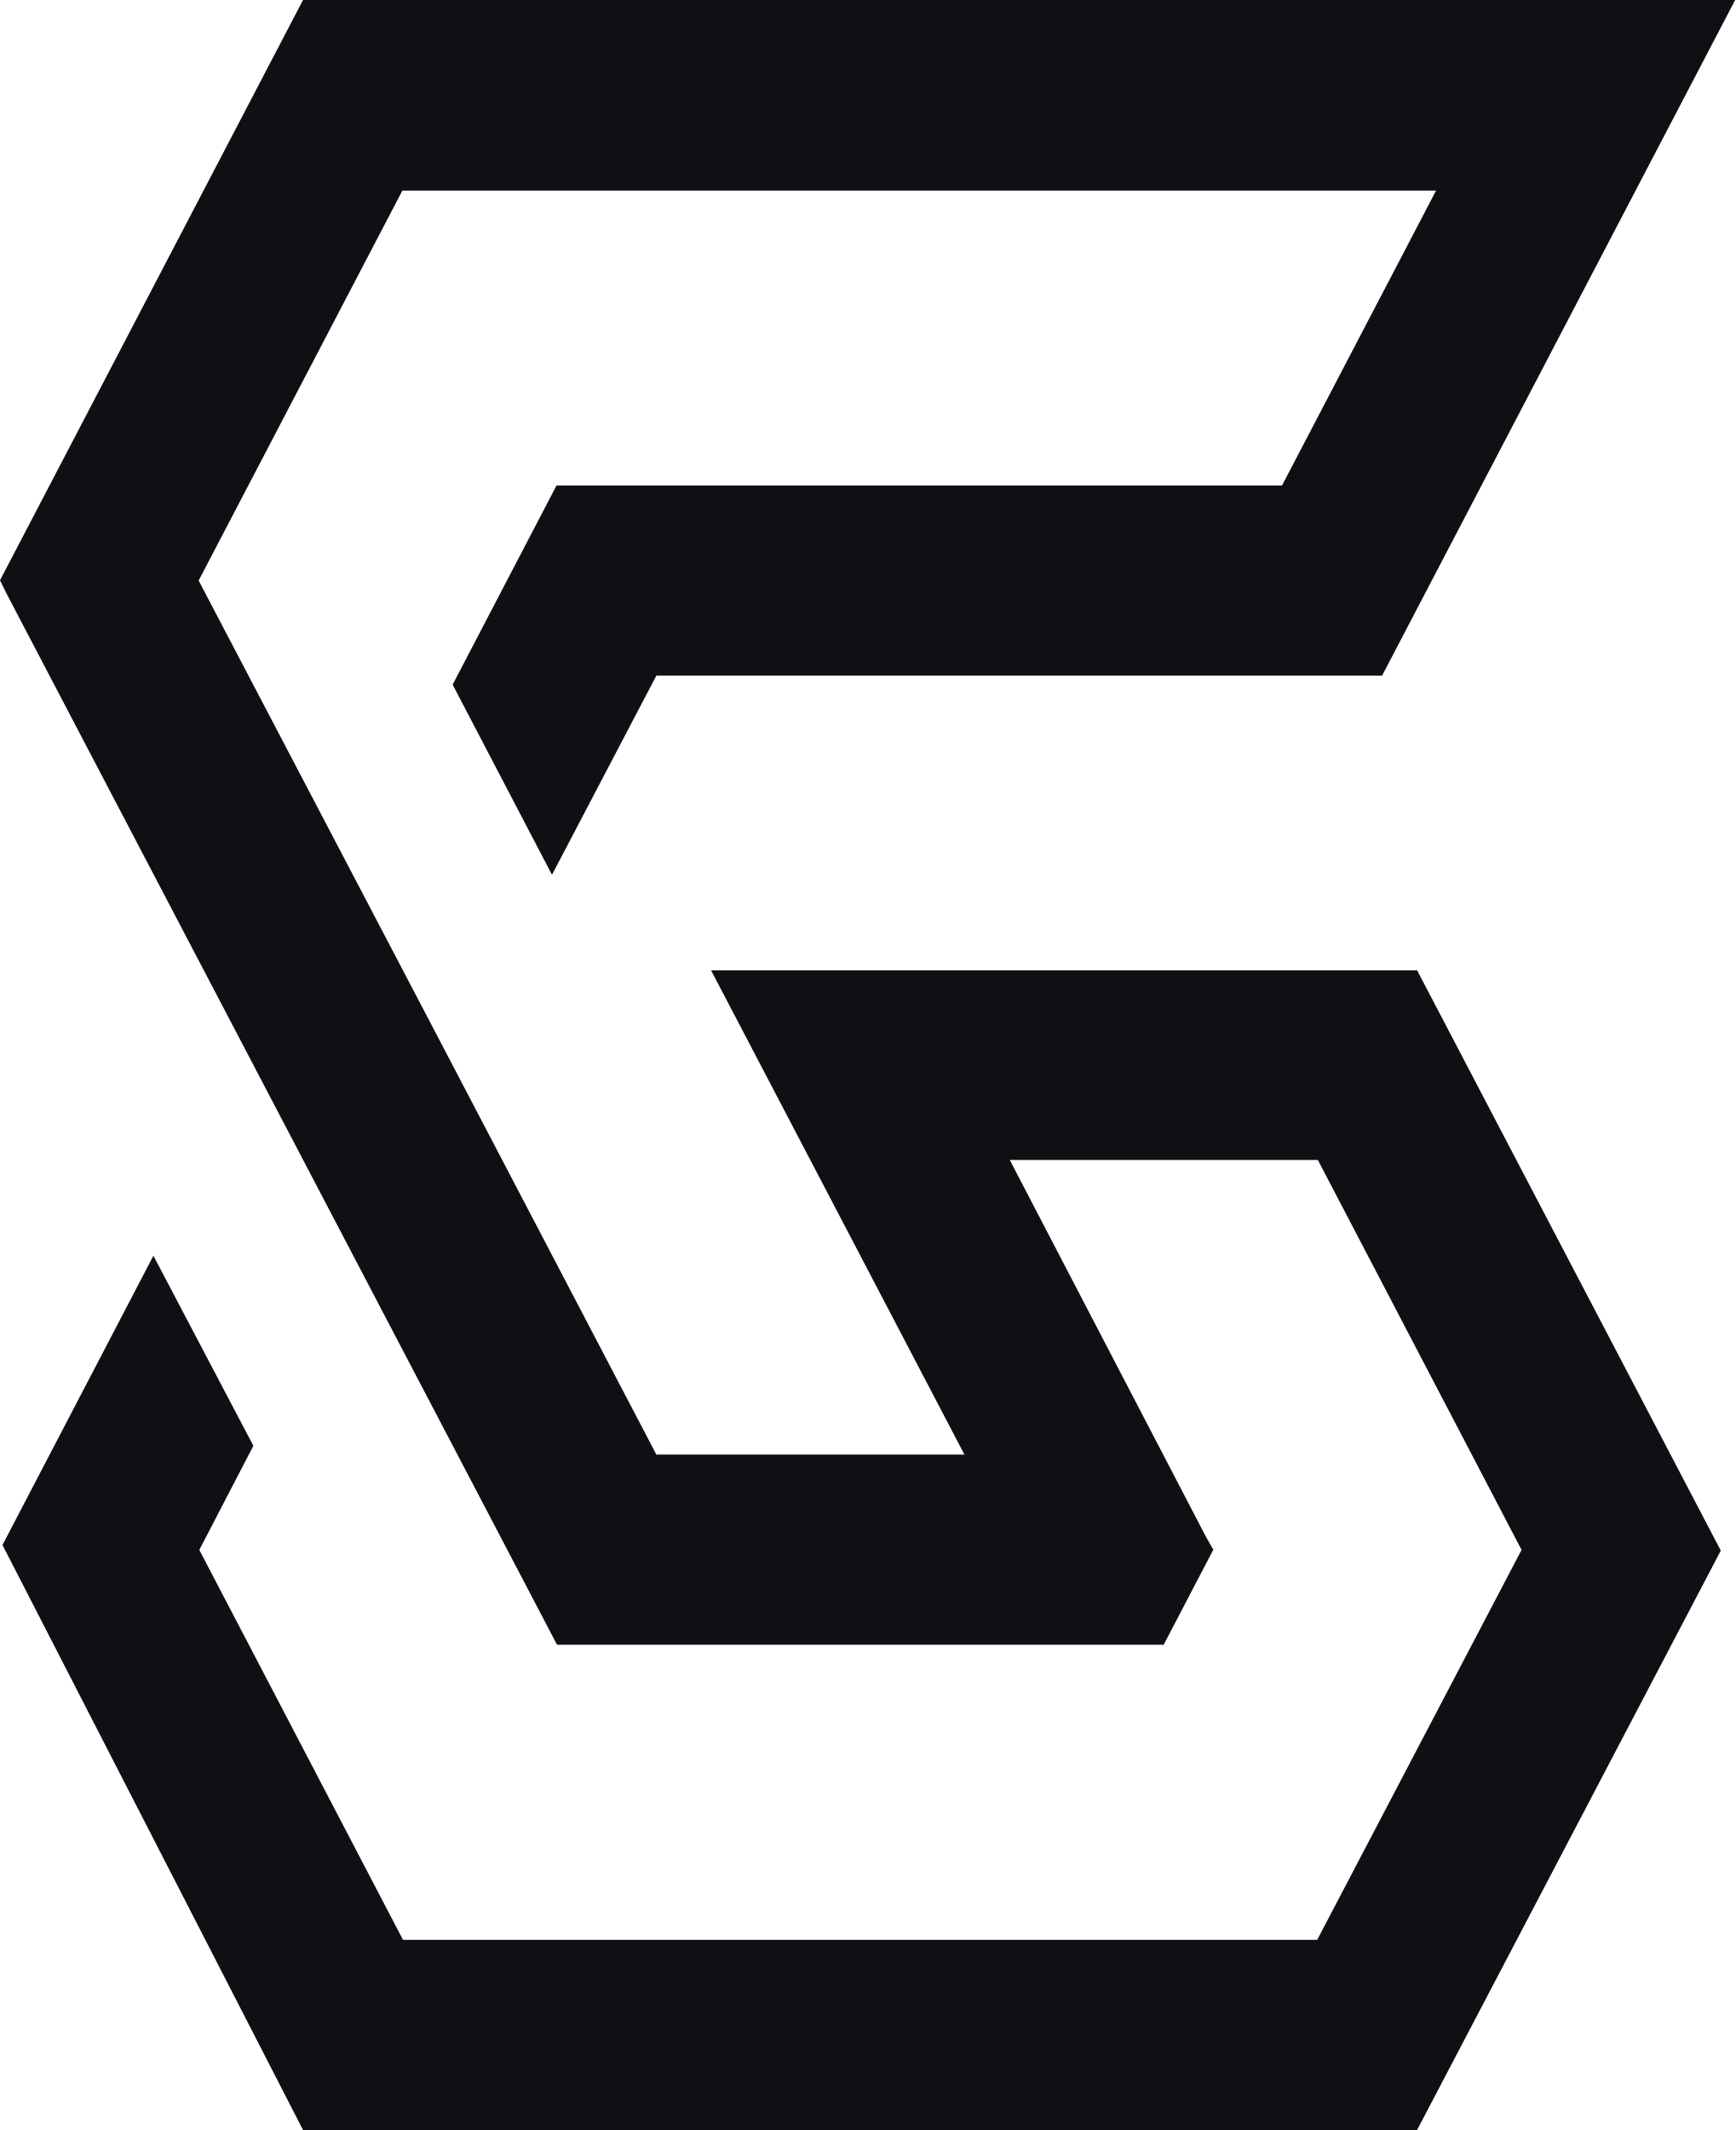
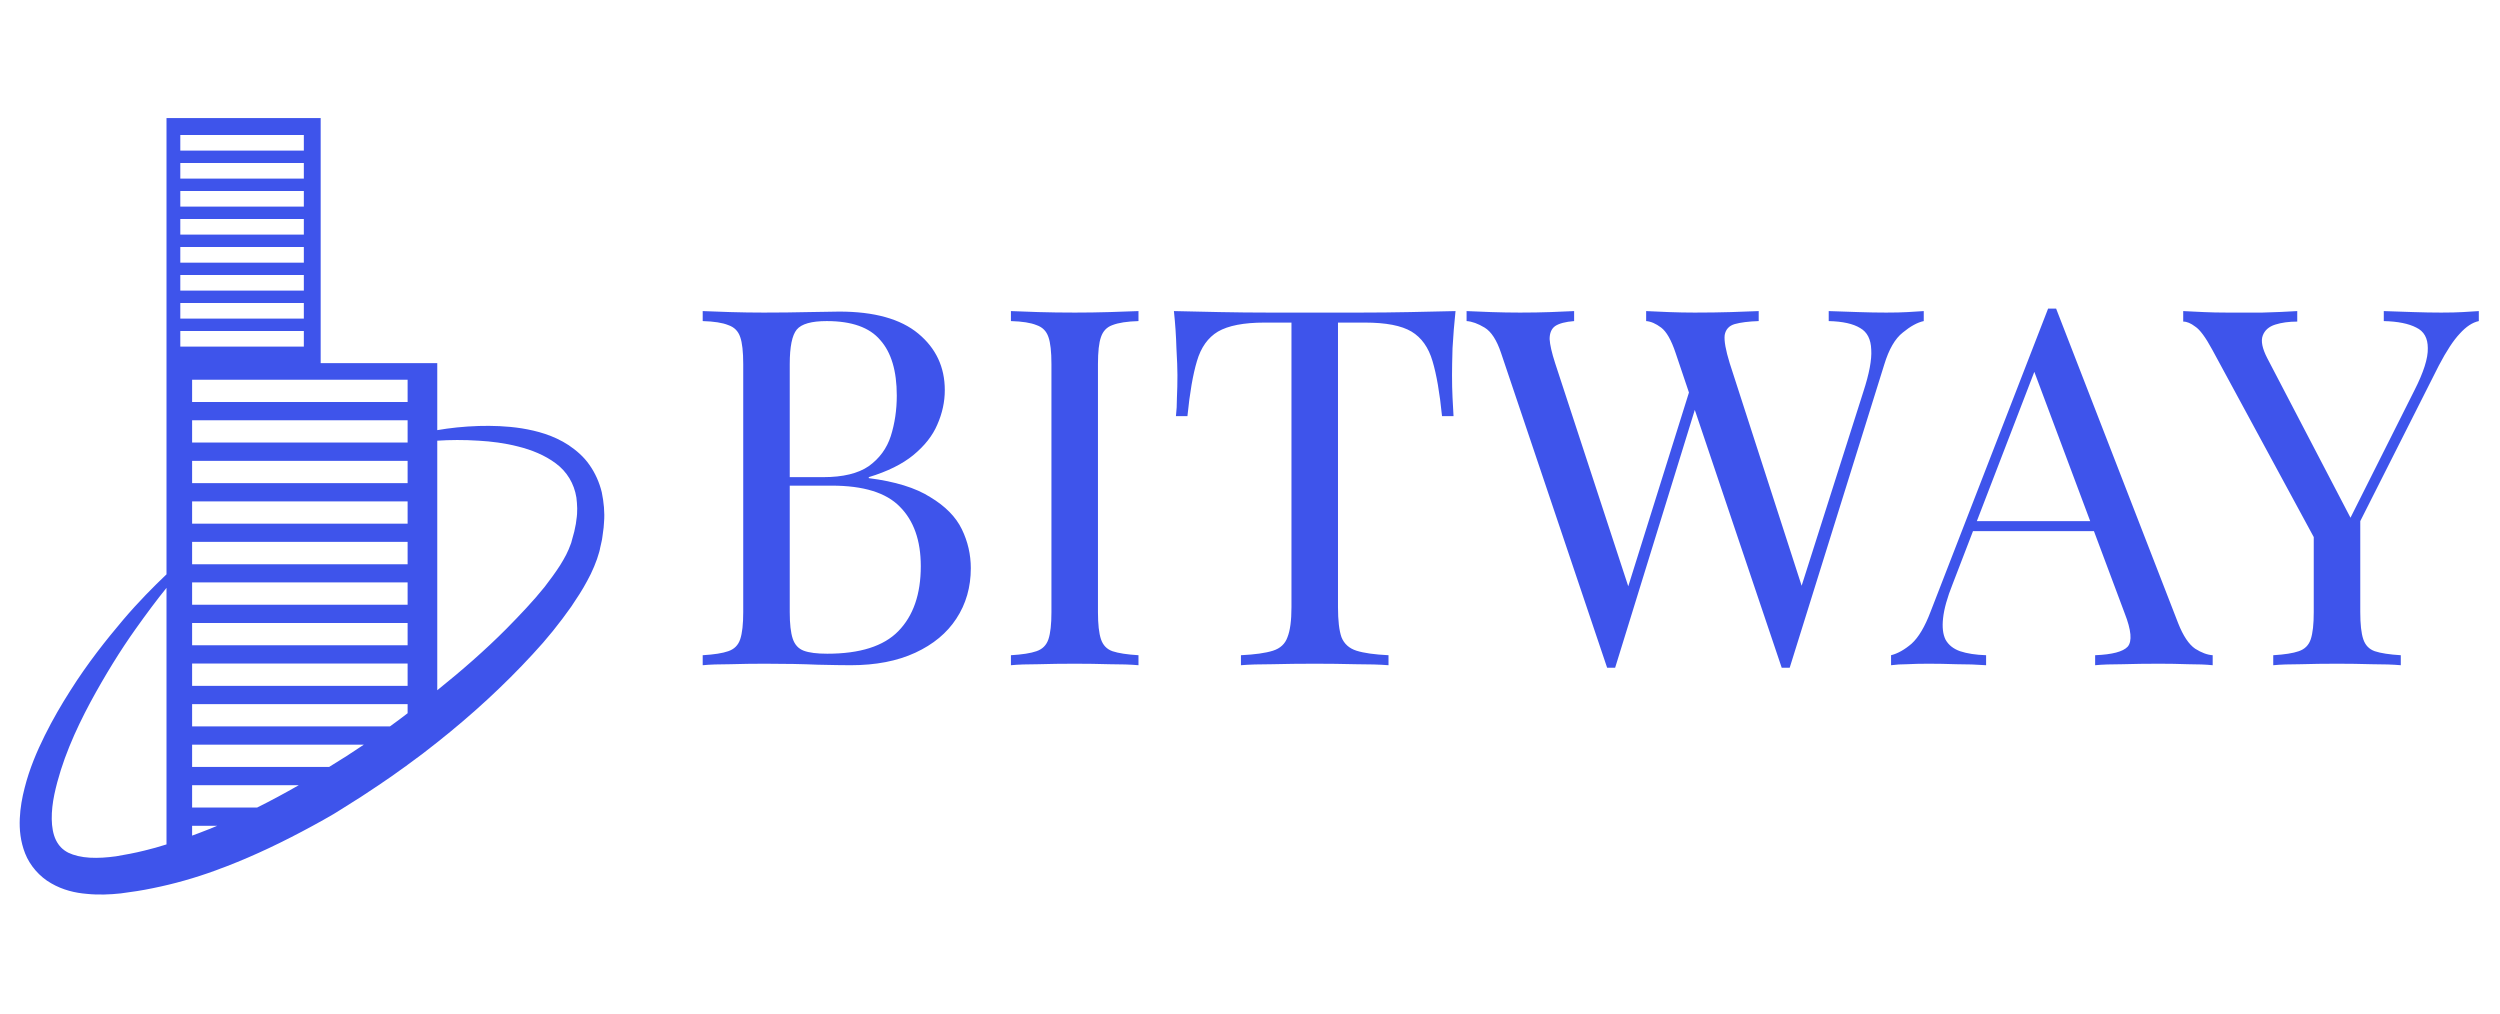
- <svg xmlns="http://www.w3.org/2000/svg" width="44" height="54" viewBox="0 0 44 54" fill="none">
-   <path fill-rule="evenodd" clip-rule="evenodd" d="M16.644 17.128L13.997 22.178L11.478 17.357L14.112 12.308H32.509L36.415 4.832H10.203L5.037 14.718C8.912 22.104 12.781 29.491 16.644 36.877H24.456C22.494 33.13 20.533 29.383 18.573 25.636L18.03 24.599H35.934L43.635 39.311L35.934 54H7.684L0.063 39.169L3.89 31.835L6.425 36.654L5.054 39.293L10.219 49.179H33.401L38.583 39.293L33.417 29.407H25.605C27.262 32.591 28.92 35.775 30.579 38.959L30.767 39.288L29.508 41.698H14.125C9.469 32.813 4.819 23.936 0.174 15.065L0 14.712L7.684 0H44L35.047 17.128H16.644Z" fill="#110F14" />
+ <svg xmlns="http://www.w3.org/2000/svg" width="148" height="60" viewBox="0 0 148 60" fill="none">
+   <path fill-rule="evenodd" clip-rule="evenodd" d="M34.043 31.245C34.078 31.087 34.113 30.927 34.122 30.772C34.2 30.308 34.172 29.872 34.122 29.452C33.989 28.623 33.561 27.921 32.908 27.436C32.254 26.945 31.461 26.629 30.668 26.432C29.875 26.229 29.081 26.131 28.337 26.089C27.459 26.032 26.638 26.039 25.886 26.089V40.862C27.339 39.696 28.723 38.488 29.973 37.231C30.78 36.41 31.56 35.595 32.241 34.746C32.571 34.317 32.887 33.889 33.161 33.461C33.449 32.99 33.61 32.709 33.814 32.141C33.841 32.041 33.868 31.943 33.894 31.844C33.928 31.719 33.961 31.596 33.996 31.474C34.01 31.398 34.026 31.322 34.043 31.245ZM11.373 43.003H23.085C23.436 42.75 23.787 42.49 24.131 42.223V41.683H11.373V43.003ZM11.373 45.404H19.483C20.178 44.982 20.866 44.54 21.54 44.084H11.373V45.404ZM11.373 47.806H15.221C16.05 47.398 16.871 46.949 17.686 46.485H11.373V47.806ZM11.779 49.318C11.824 49.301 11.869 49.283 11.914 49.266C12.23 49.147 12.546 49.02 12.862 48.886H11.373V49.469C11.511 49.422 11.644 49.37 11.779 49.318ZM6.873 50.692C7.42 50.6 7.989 50.495 8.551 50.354C8.986 50.249 9.421 50.129 9.857 49.989V34.802C9.288 35.504 8.67 36.332 8.017 37.252C7.133 38.495 6.227 39.956 5.342 41.591C4.471 43.221 3.629 45.081 3.214 47.047C3.018 48.002 2.976 49.048 3.313 49.736C3.481 50.073 3.706 50.305 4.043 50.48C4.38 50.642 4.822 50.747 5.314 50.775C5.82 50.803 6.318 50.768 6.873 50.692ZM17.987 19.594H10.674V20.52H17.987V19.594ZM17.987 17.937H10.674V18.863H17.987V17.937ZM17.987 16.279H10.674V17.205H17.987V16.279ZM17.987 14.622H10.674V15.548H17.987V14.622ZM17.987 12.964H10.674V13.89H17.987V12.964ZM17.987 11.306H10.674V12.232H17.987V11.306ZM17.987 9.648H10.674V10.575H17.987V9.648ZM17.987 7.991H10.674V8.917H17.987V7.991ZM24.131 23.799V22.48H11.373V23.799H24.131ZM24.131 40.602V39.281H11.373V40.602H24.131ZM24.131 38.2V36.88H11.373V38.2H24.131ZM24.131 35.799V34.479H11.373V35.799H24.131ZM24.131 32.078H21.538H11.373V33.405H24.131V32.078ZM24.131 31.003V29.683H11.373V31.003H24.131ZM24.131 28.602V27.282H11.373V28.602H24.131ZM11.373 26.2H24.131V24.881H11.373V26.2ZM34.895 27.521C35.232 27.998 35.485 28.56 35.625 29.142C35.744 29.725 35.808 30.337 35.758 30.919C35.753 31.128 35.725 31.328 35.696 31.529C35.684 31.617 35.671 31.706 35.66 31.797C35.651 31.894 35.63 31.988 35.608 32.083C35.597 32.132 35.585 32.182 35.575 32.232L35.527 32.443L35.506 32.555L35.492 32.604L35.485 32.633C35.482 32.642 35.483 32.642 35.484 32.641C35.486 32.641 35.487 32.64 35.464 32.709C35.344 33.173 35.042 33.896 34.762 34.388C34.481 34.921 34.15 35.42 33.814 35.919C33.126 36.894 32.374 37.835 31.538 38.727C29.84 40.573 27.936 42.321 25.886 43.944C25.317 44.4 24.728 44.849 24.131 45.277C24.075 45.327 24.012 45.369 23.956 45.404C23.45 45.777 22.931 46.135 22.411 46.485C21.737 46.942 21.055 47.384 20.368 47.806C20.224 47.899 20.077 47.99 19.931 48.08C19.87 48.117 19.809 48.154 19.75 48.191C19.343 48.43 18.928 48.662 18.514 48.886C17.664 49.35 16.801 49.792 15.923 50.207C15.102 50.593 14.266 50.958 13.424 51.281C13.374 51.299 13.325 51.319 13.276 51.338C13.195 51.37 13.114 51.402 13.03 51.428C13.009 51.436 12.988 51.445 12.967 51.453C12.897 51.48 12.826 51.507 12.756 51.533C11.542 51.976 10.306 52.327 9.049 52.58C8.424 52.713 7.793 52.805 7.153 52.889C6.515 52.959 5.812 52.988 5.138 52.917C4.451 52.861 3.72 52.692 3.032 52.292C2.344 51.906 1.768 51.239 1.487 50.522C1.206 49.806 1.143 49.104 1.171 48.459C1.199 47.812 1.312 47.208 1.459 46.64C1.747 45.502 2.183 44.484 2.653 43.536C3.123 42.589 3.636 41.711 4.155 40.897C5.187 39.26 6.29 37.877 7.294 36.69C8.214 35.609 9.098 34.724 9.857 34.001V22.332V6.99H18.984V21.497H25.886V25.464C26.623 25.337 27.445 25.246 28.344 25.218C29.137 25.197 29.987 25.218 30.886 25.358C31.784 25.506 32.754 25.759 33.666 26.355C34.109 26.657 34.557 27.029 34.895 27.521ZM121.722 18.268L128.947 36.894C129.243 37.644 129.579 38.147 129.954 38.404C130.329 38.641 130.675 38.769 130.991 38.789V39.381C130.596 39.341 130.112 39.322 129.54 39.322C128.967 39.302 128.395 39.292 127.822 39.292C127.052 39.292 126.332 39.302 125.661 39.322C124.989 39.322 124.446 39.341 124.032 39.381V38.789C125.039 38.749 125.68 38.581 125.957 38.285C126.233 37.969 126.174 37.308 125.779 36.301L123.962 31.445H116.801L115.593 34.584C115.277 35.373 115.089 36.045 115.03 36.597C114.971 37.13 115.02 37.555 115.178 37.871C115.356 38.187 115.642 38.413 116.037 38.552C116.451 38.69 116.965 38.769 117.577 38.789V39.381C117.024 39.341 116.442 39.322 115.83 39.322C115.237 39.302 114.685 39.292 114.171 39.292C113.678 39.292 113.253 39.302 112.898 39.322C112.563 39.322 112.247 39.341 111.951 39.381V38.789C112.345 38.69 112.75 38.463 113.165 38.108C113.579 37.733 113.954 37.101 114.29 36.212L121.248 18.268H121.485H121.722ZM120.432 22.013L123.74 30.853H117.029L120.432 22.013ZM43.229 18.475C42.558 18.456 42.015 18.436 41.6 18.416V19.008C42.272 19.028 42.775 19.107 43.111 19.245C43.466 19.364 43.703 19.601 43.821 19.956C43.94 20.291 43.999 20.825 43.999 21.555V36.242C43.999 36.953 43.94 37.486 43.821 37.841C43.703 38.196 43.466 38.433 43.111 38.552C42.775 38.67 42.272 38.749 41.6 38.789V39.381C42.015 39.341 42.558 39.322 43.229 39.322C43.9 39.302 44.581 39.292 45.272 39.292C46.496 39.292 47.542 39.312 48.411 39.351C49.279 39.371 49.931 39.381 50.365 39.381C51.846 39.381 53.119 39.134 54.185 38.641C55.251 38.147 56.06 37.476 56.613 36.627C57.186 35.758 57.472 34.761 57.472 33.636C57.472 32.827 57.294 32.057 56.939 31.327C56.584 30.596 55.962 29.965 55.073 29.431C54.205 28.879 52.991 28.504 51.431 28.306V28.247C52.537 27.912 53.415 27.477 54.067 26.944C54.738 26.391 55.212 25.789 55.488 25.138C55.784 24.467 55.932 23.786 55.932 23.095C55.932 21.733 55.409 20.617 54.363 19.749C53.316 18.88 51.757 18.446 49.684 18.446C49.329 18.446 48.727 18.456 47.878 18.475C47.029 18.495 46.141 18.505 45.213 18.505C44.562 18.505 43.9 18.495 43.229 18.475ZM47.167 19.512C47.444 19.176 48.036 19.008 48.944 19.008C50.425 19.008 51.481 19.384 52.112 20.134C52.764 20.864 53.09 21.96 53.09 23.42C53.09 24.269 52.971 25.069 52.734 25.819C52.497 26.549 52.063 27.142 51.431 27.596C50.8 28.03 49.901 28.247 48.737 28.247H46.753V21.555C46.753 20.528 46.891 19.847 47.167 19.512ZM46.753 28.75V36.242C46.753 36.933 46.812 37.456 46.93 37.811C47.049 38.167 47.266 38.404 47.582 38.522C47.898 38.641 48.361 38.7 48.974 38.7C50.908 38.7 52.31 38.256 53.178 37.367C54.067 36.459 54.511 35.176 54.511 33.518C54.511 31.998 54.096 30.823 53.267 29.994C52.458 29.165 51.115 28.75 49.24 28.75H46.753ZM67.398 19.008V18.416C66.944 18.436 66.371 18.456 65.68 18.475C65.009 18.495 64.328 18.505 63.637 18.505C62.867 18.505 62.147 18.495 61.476 18.475C60.804 18.456 60.262 18.436 59.847 18.416V19.008C60.518 19.028 61.022 19.107 61.357 19.245C61.712 19.364 61.949 19.601 62.068 19.956C62.186 20.291 62.245 20.825 62.245 21.555V36.242C62.245 36.953 62.186 37.486 62.068 37.841C61.949 38.196 61.712 38.433 61.357 38.552C61.022 38.67 60.518 38.749 59.847 38.789V39.381C60.262 39.341 60.804 39.322 61.476 39.322C62.147 39.302 62.867 39.292 63.637 39.292C64.328 39.292 65.009 39.302 65.68 39.322C66.371 39.322 66.944 39.341 67.398 39.381V38.789C66.727 38.749 66.213 38.67 65.858 38.552C65.522 38.433 65.296 38.196 65.177 37.841C65.059 37.486 64.999 36.953 64.999 36.242V21.555C64.999 20.825 65.059 20.291 65.177 19.956C65.296 19.601 65.522 19.364 65.858 19.245C66.213 19.107 66.727 19.028 67.398 19.008ZM86.167 18.416C86.088 19.166 86.029 19.897 85.99 20.607C85.97 21.298 85.96 21.831 85.96 22.206C85.96 22.68 85.97 23.124 85.99 23.539C86.01 23.953 86.029 24.319 86.049 24.634H85.368C85.23 23.253 85.042 22.167 84.805 21.377C84.568 20.568 84.154 19.985 83.562 19.63C82.969 19.275 82.052 19.097 80.808 19.097H79.209V35.946C79.209 36.736 79.278 37.328 79.416 37.723C79.574 38.117 79.87 38.384 80.304 38.522C80.739 38.66 81.37 38.749 82.2 38.789V39.381C81.686 39.341 81.035 39.322 80.245 39.322C79.456 39.302 78.656 39.292 77.847 39.292C76.958 39.292 76.119 39.302 75.33 39.322C74.56 39.322 73.938 39.341 73.464 39.381V38.789C74.293 38.749 74.925 38.66 75.359 38.522C75.794 38.384 76.08 38.117 76.218 37.723C76.376 37.328 76.455 36.736 76.455 35.946V19.097H74.856C73.632 19.097 72.714 19.275 72.102 19.63C71.51 19.985 71.095 20.568 70.859 21.377C70.622 22.167 70.434 23.253 70.296 24.634H69.615C69.654 24.319 69.674 23.953 69.674 23.539C69.694 23.124 69.704 22.68 69.704 22.206C69.704 21.831 69.684 21.298 69.644 20.607C69.625 19.897 69.575 19.166 69.496 18.416C70.325 18.436 71.224 18.456 72.191 18.475C73.178 18.495 74.165 18.505 75.152 18.505H77.847H80.512C81.499 18.505 82.486 18.495 83.473 18.475C84.46 18.456 85.358 18.436 86.167 18.416ZM113.886 19.008V18.416C113.59 18.436 113.274 18.456 112.939 18.475C112.603 18.495 112.179 18.505 111.665 18.505C111.152 18.505 110.599 18.495 110.007 18.475C109.415 18.456 108.833 18.436 108.26 18.416V19.008C109.089 19.028 109.711 19.166 110.126 19.423C110.54 19.66 110.757 20.084 110.777 20.696C110.817 21.288 110.659 22.127 110.303 23.213L106.657 34.676L102.397 21.496C102.16 20.726 102.061 20.173 102.101 19.837C102.16 19.502 102.358 19.285 102.693 19.186C103.049 19.087 103.522 19.028 104.115 19.008V18.416C103.7 18.436 103.157 18.456 102.486 18.475C101.815 18.495 101.094 18.505 100.324 18.505C99.831 18.505 99.317 18.495 98.784 18.475C98.251 18.456 97.807 18.436 97.452 18.416V19.008C97.728 19.028 98.025 19.156 98.34 19.393C98.656 19.63 98.942 20.134 99.199 20.904L99.986 23.237L96.393 34.709L92.063 21.496C91.865 20.884 91.757 20.41 91.737 20.074C91.737 19.719 91.846 19.462 92.063 19.305C92.3 19.147 92.675 19.048 93.188 19.008V18.416C92.833 18.436 92.369 18.456 91.796 18.475C91.243 18.495 90.641 18.505 89.99 18.505C89.437 18.505 88.865 18.495 88.273 18.475C87.7 18.456 87.216 18.436 86.822 18.416V19.008C87.138 19.028 87.493 19.156 87.888 19.393C88.282 19.63 88.608 20.134 88.865 20.904L95.142 39.529H95.261H95.379H95.498H95.616L100.332 24.266L105.477 39.529H105.595H105.714H105.832H105.95L111.547 21.584C111.823 20.677 112.188 20.045 112.643 19.689C113.097 19.314 113.511 19.087 113.886 19.008ZM146.746 19.008V18.416C146.45 18.436 146.134 18.456 145.798 18.475C145.463 18.495 145.038 18.505 144.525 18.505C144.012 18.505 143.459 18.495 142.867 18.475C142.275 18.456 141.692 18.436 141.12 18.416V19.008C141.949 19.028 142.591 19.156 143.045 19.393C143.499 19.61 143.726 20.015 143.726 20.607C143.745 21.2 143.479 22.039 142.926 23.124L139.149 30.649L134.22 21.2C133.924 20.627 133.836 20.183 133.954 19.867C134.072 19.551 134.319 19.334 134.694 19.216C135.069 19.097 135.504 19.038 135.997 19.038V18.416C135.365 18.456 134.674 18.485 133.924 18.505H131.852C131.358 18.505 130.894 18.495 130.46 18.475C130.045 18.456 129.641 18.436 129.246 18.416V19.038C129.463 19.038 129.7 19.137 129.956 19.334C130.233 19.512 130.568 19.966 130.963 20.696L136.974 31.794V36.242C136.974 36.953 136.915 37.486 136.797 37.841C136.678 38.196 136.441 38.433 136.086 38.552C135.75 38.67 135.247 38.749 134.576 38.789V39.381C134.99 39.341 135.533 39.322 136.204 39.322C136.876 39.302 137.596 39.292 138.366 39.292C139.057 39.292 139.738 39.302 140.409 39.322C141.1 39.322 141.673 39.341 142.127 39.381V38.789C141.455 38.749 140.942 38.67 140.587 38.552C140.251 38.433 140.024 38.196 139.906 37.841C139.787 37.486 139.728 36.953 139.728 36.242V30.85L144.377 21.644C144.831 20.775 145.246 20.143 145.621 19.749C145.996 19.334 146.371 19.087 146.746 19.008Z" fill="#3E54EB" />
</svg>
